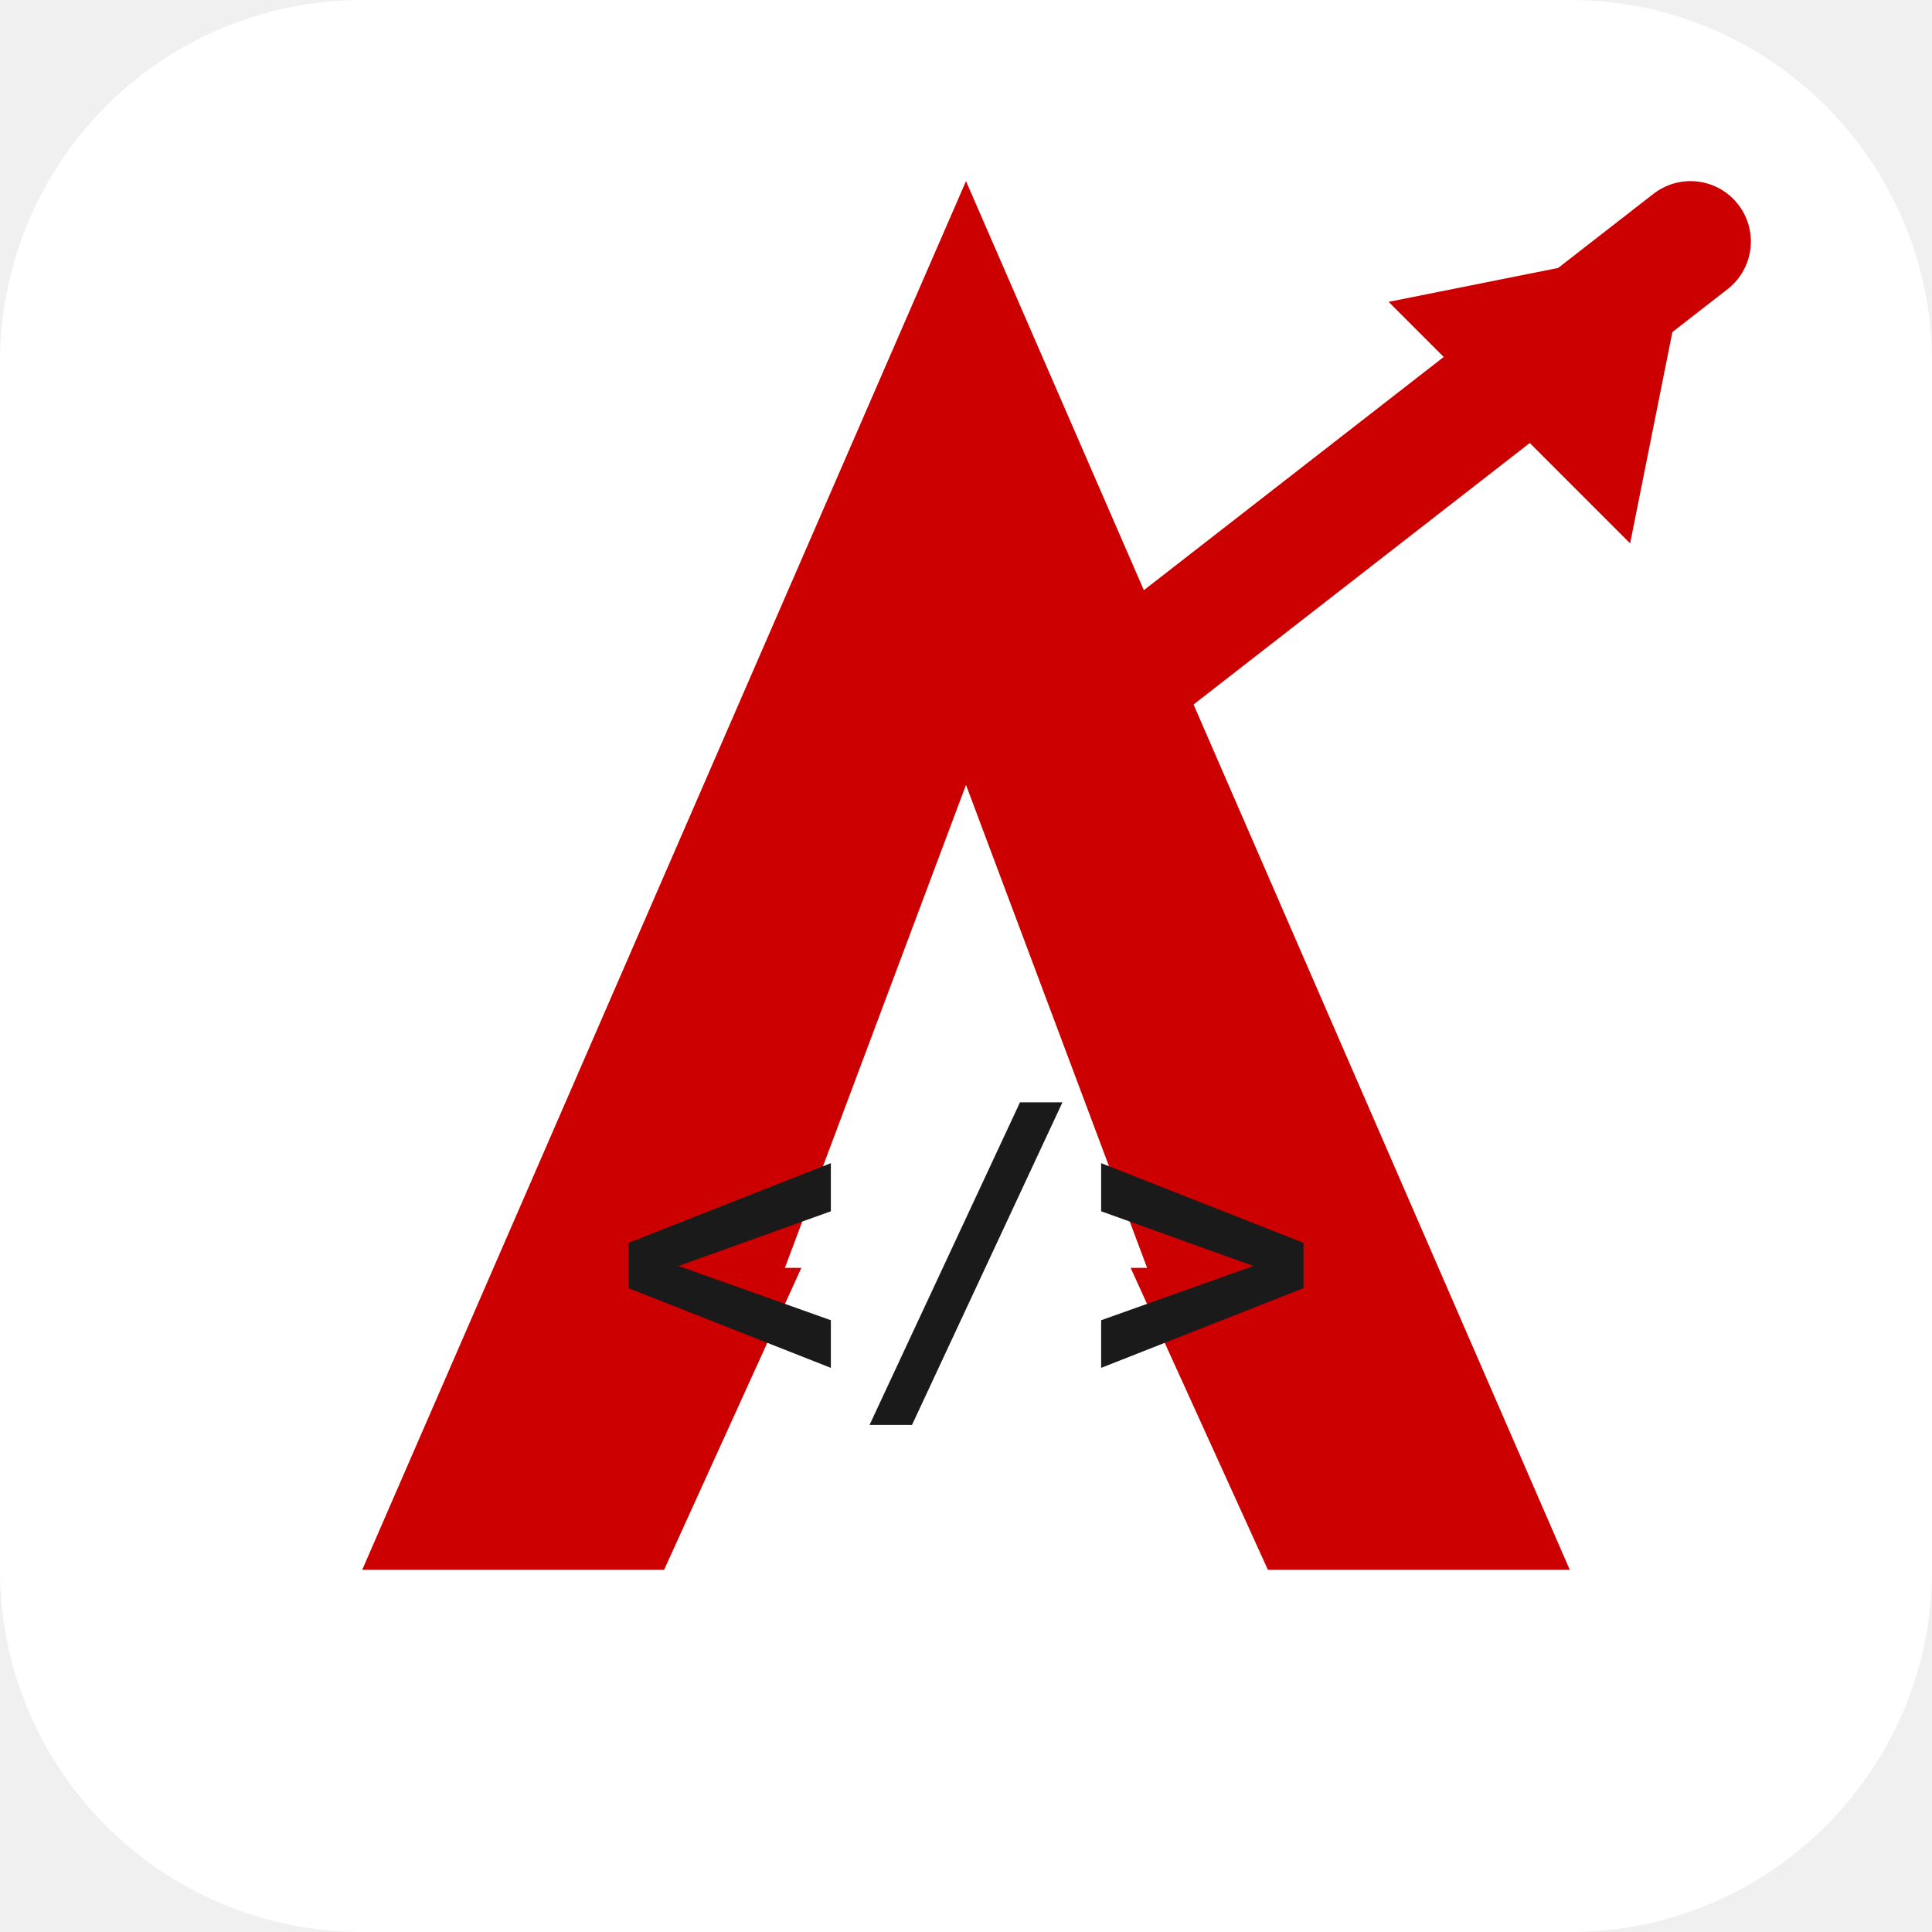
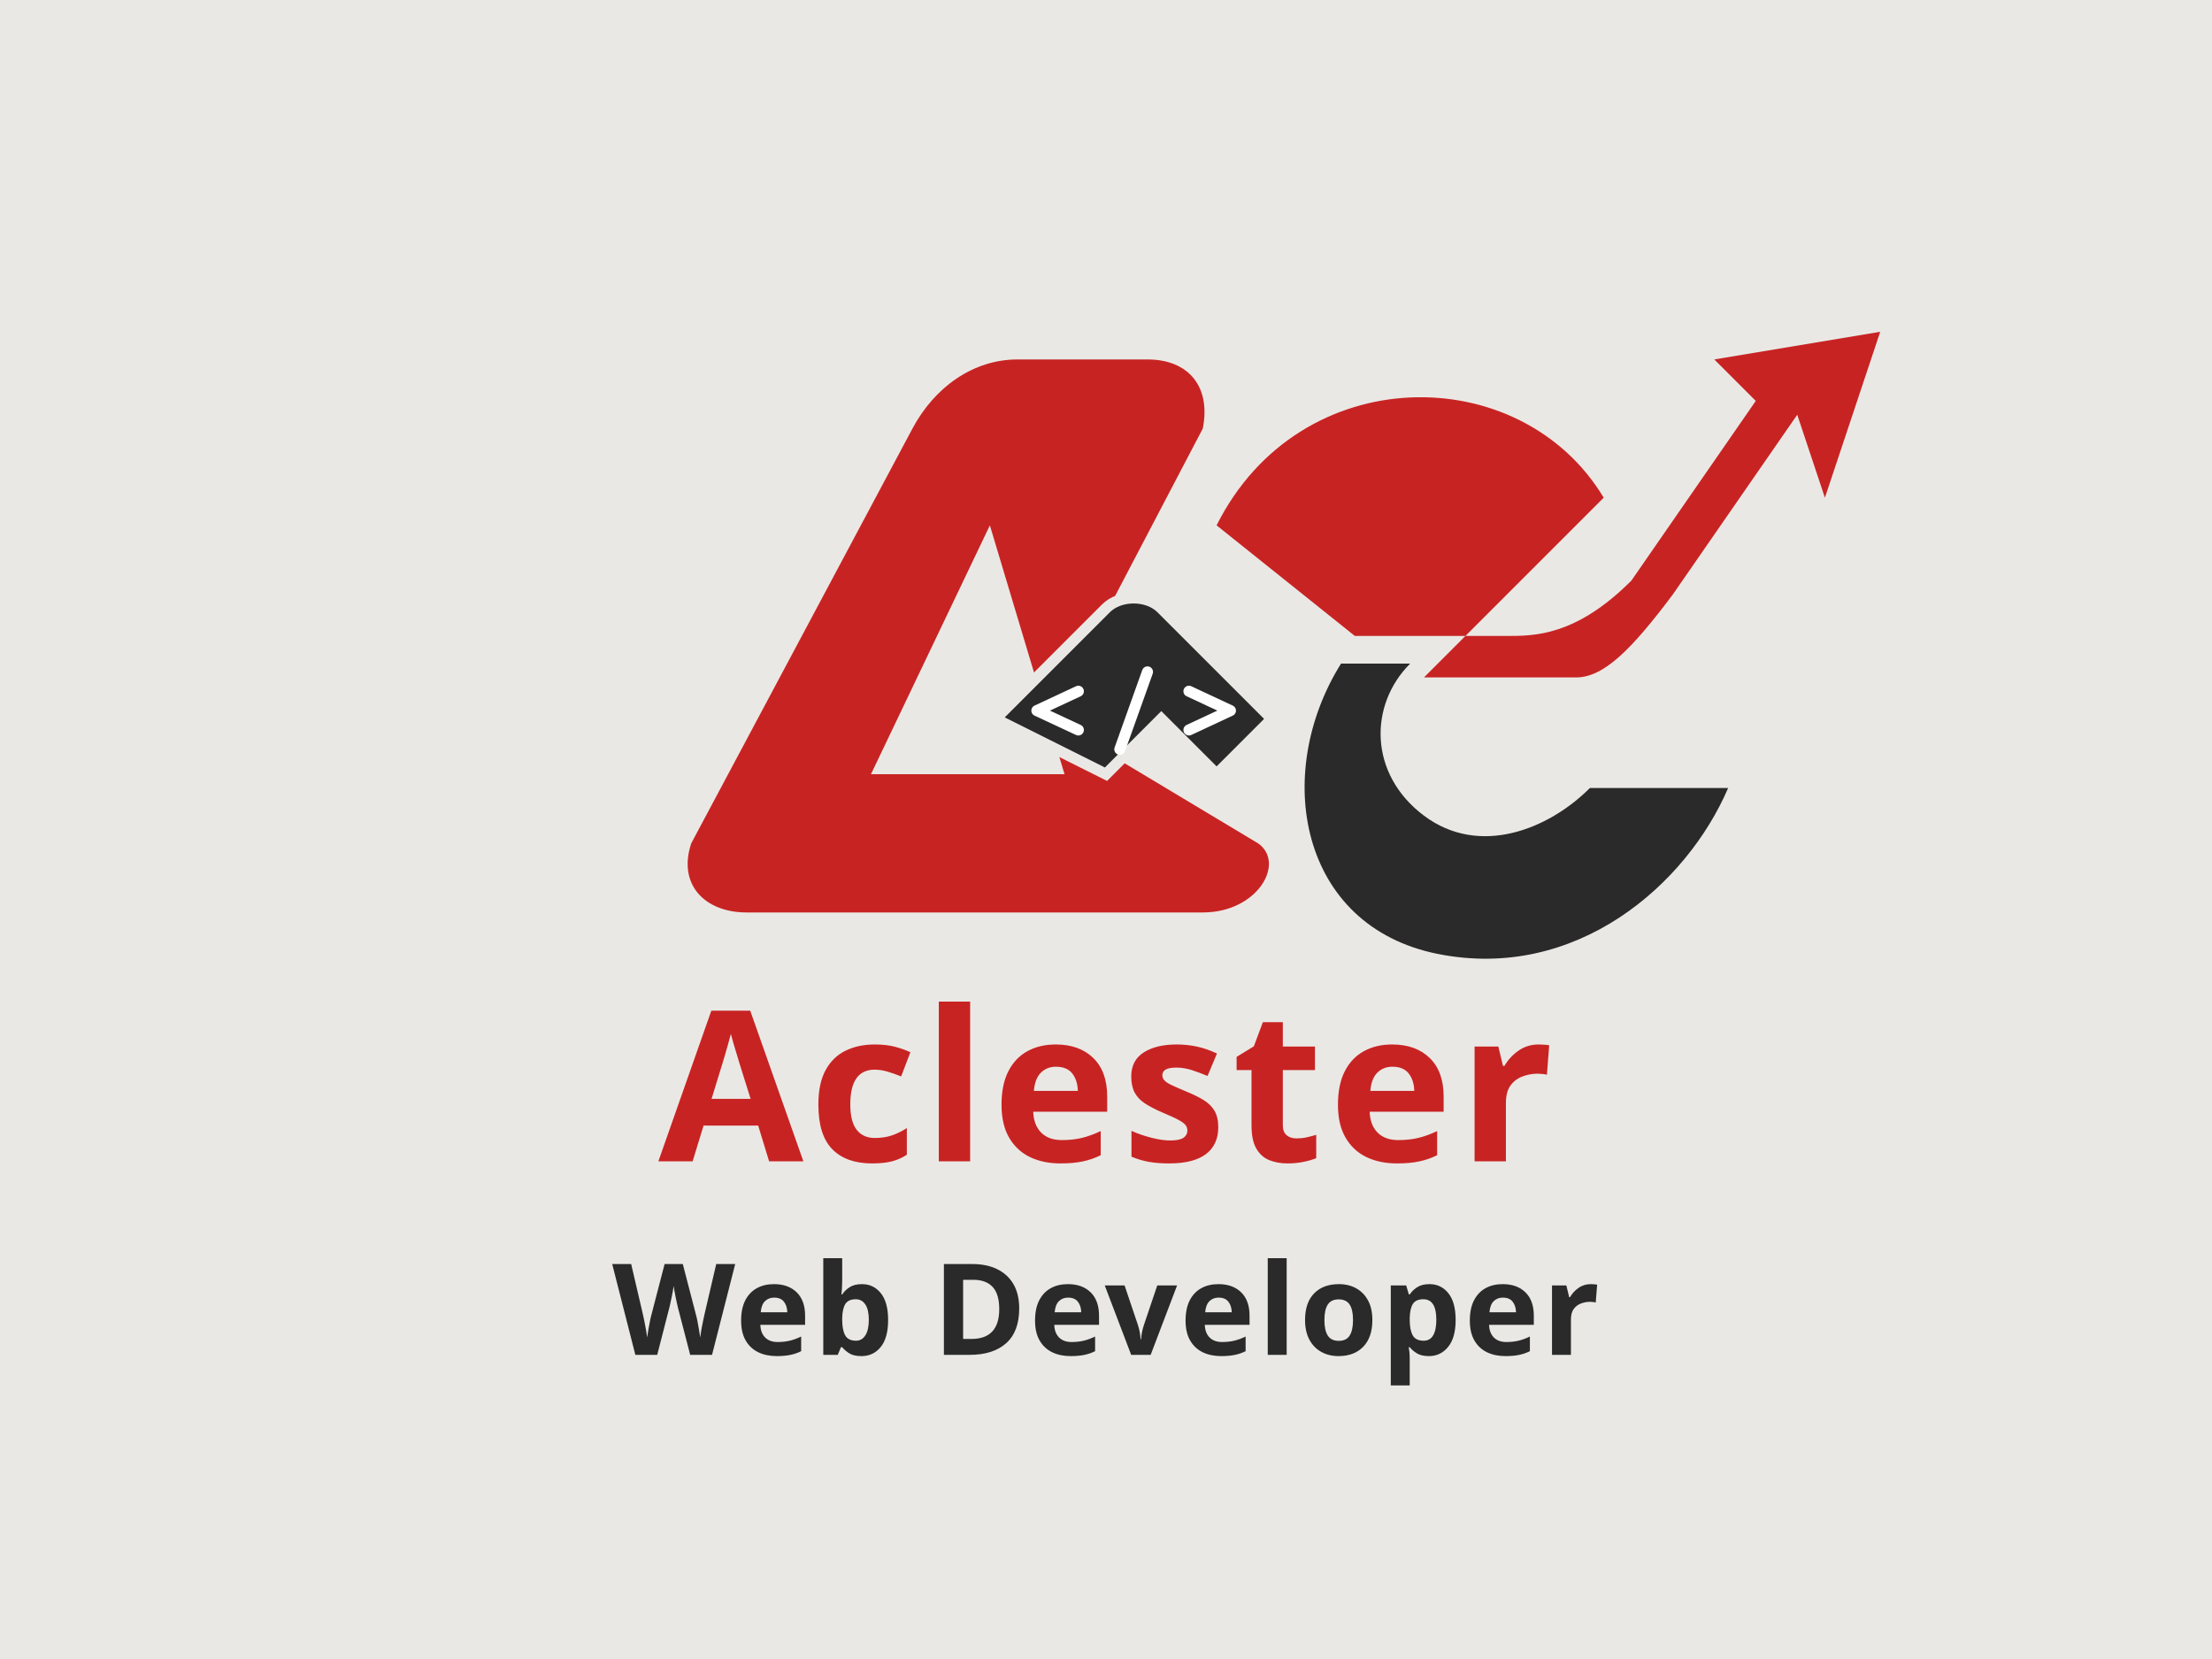
- <svg xmlns="http://www.w3.org/2000/svg" width="64" height="64" viewBox="0 0 64 64">
-   <rect width="64" height="64" rx="12" fill="#ffffff" />
-   <polygon points="32,6 52,52 42,52 32,30 22,52 12,52" fill="#CC0000" />
-   <polygon points="32,26 38,42 26,42" fill="#ffffff" />
-   <text x="32" y="46" text-anchor="middle" font-family="monospace" font-weight="700" font-size="13" fill="#1a1a1a">&lt;/&gt;</text>
-   <line x1="38" y1="22" x2="56" y2="8" stroke="#CC0000" stroke-width="4" stroke-linecap="round" />
-   <polygon points="56,8 46,10 54,18" fill="#CC0000" />
+ <svg xmlns="http://www.w3.org/2000/svg" viewBox="0 0 800 600" width="100%" height="100%">
+   <rect width="800" height="600" fill="#EAE8E4" />
+   <g transform="translate(40, 20)">
+     <path d="M 320 310 L 230 310 C 215 310 205 300 210 285 L 290 135 C 298 120 312 110 328 110 L 375 110 C 390 110 398 120 395 135 L 340 240 L 415 285 C 425 292 415 310 395 310 L 350 310" fill="#C82323" />
+     <polygon points="318,170 275,260 345,260" fill="#EAE8E4" />
+     <path d="M 400 170 C 430 110 510 110 540 160 L 475 225 L 530 225 C 540 225 550 215 565 195 L 610 130 L 620 160 L 640 100 L 580 110 L 595 125 L 550 190 C 530 210 515 210 505 210 L 450 210 Z" fill="#C82323" />
+     <path d="M 445 220 C 420 260 430 315 480 325 C 530 335 570 300 585 265 L 535 265 C 520 280 495 290 475 275 C 455 260 455 235 470 220 Z" fill="#2A2A2A" />
+     <path d="M 320 240 L 360 200 C 365 195 375 195 380 200 L 420 240 L 400 260 L 380 240 L 360 260 Z" fill="#2A2A2A" stroke="#EAE8E4" stroke-width="4" />
+     <path d="M 350 230 L 335 237 L 350 244" fill="none" stroke="#FFFFFF" stroke-width="4" stroke-linecap="round" stroke-linejoin="round" />
+     <line x1="375" y1="223" x2="365" y2="251" stroke="#FFFFFF" stroke-width="4" stroke-linecap="round" />
+     <path d="M 390 230 L 405 237 L 390 244" fill="none" stroke="#FFFFFF" stroke-width="4" stroke-linecap="round" stroke-linejoin="round" />
+   </g>
+   <text x="400" y="420" font-family="sans-serif" font-size="76" font-weight="900" fill="#C82323" text-anchor="middle" letter-spacing="2">Aclester</text>
+   <text x="400" y="490" font-family="sans-serif" font-size="46" font-weight="700" fill="#2A2A2A" text-anchor="middle" letter-spacing="1">Web Developer</text>
</svg>
